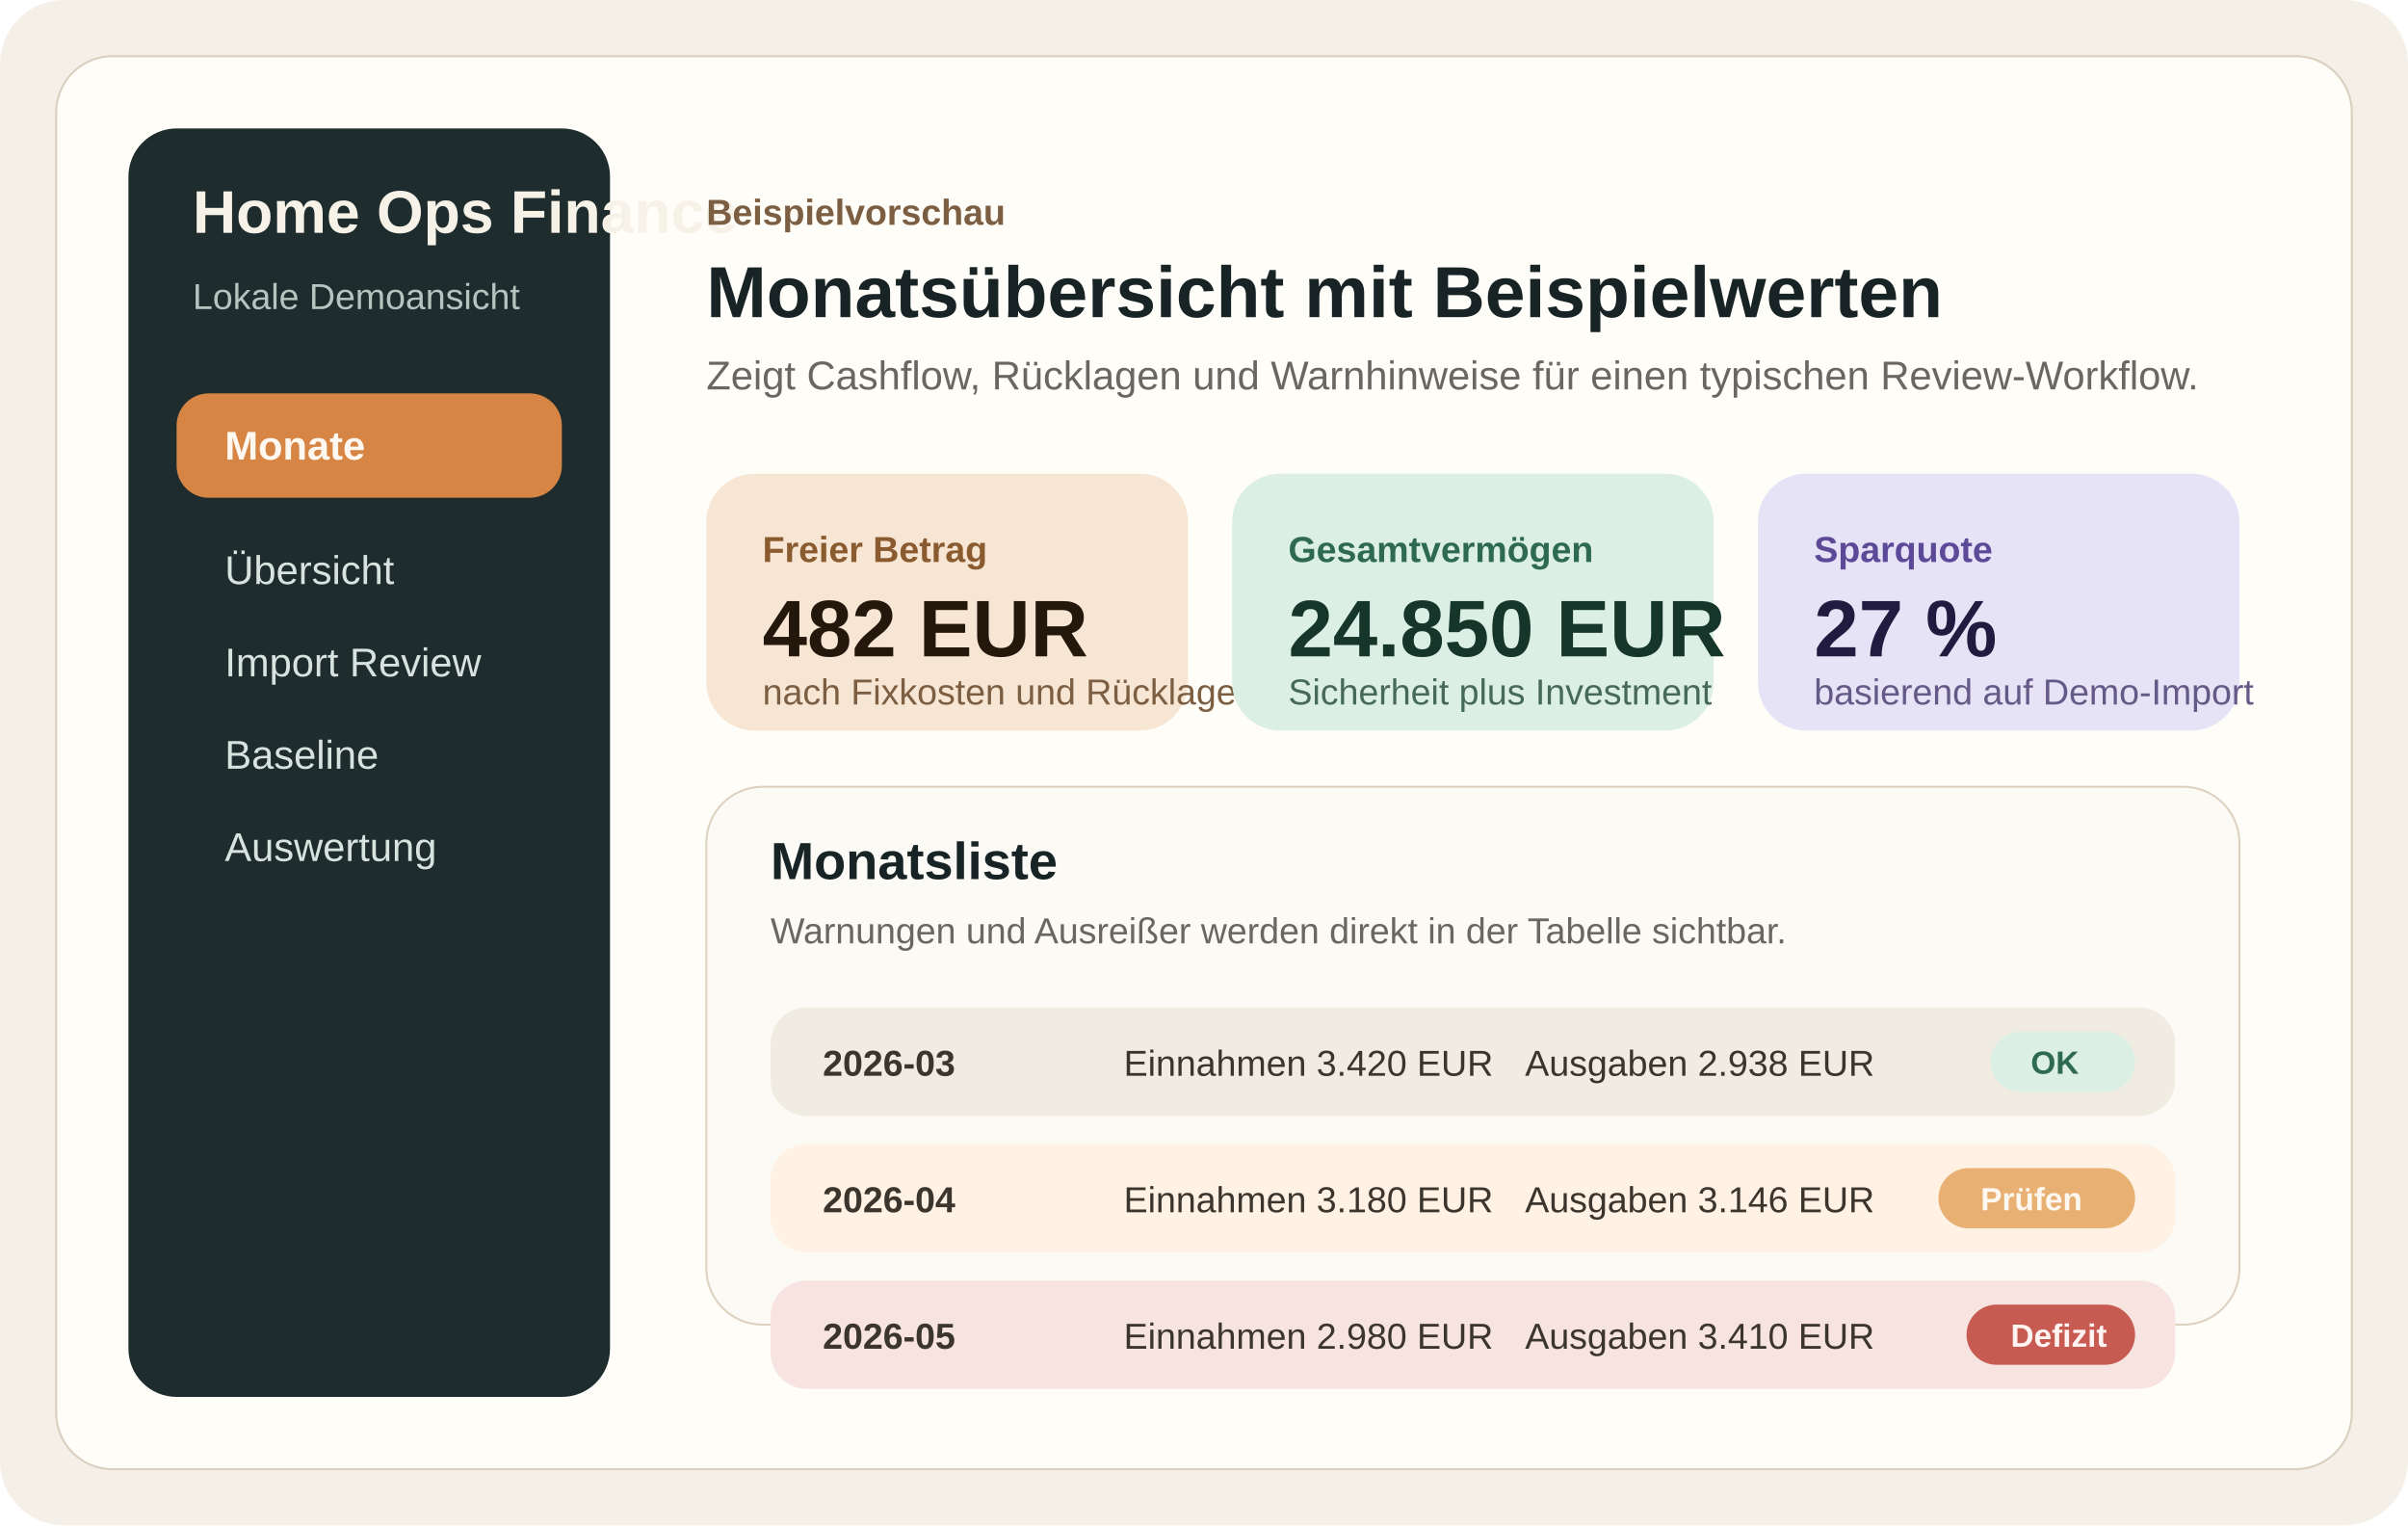
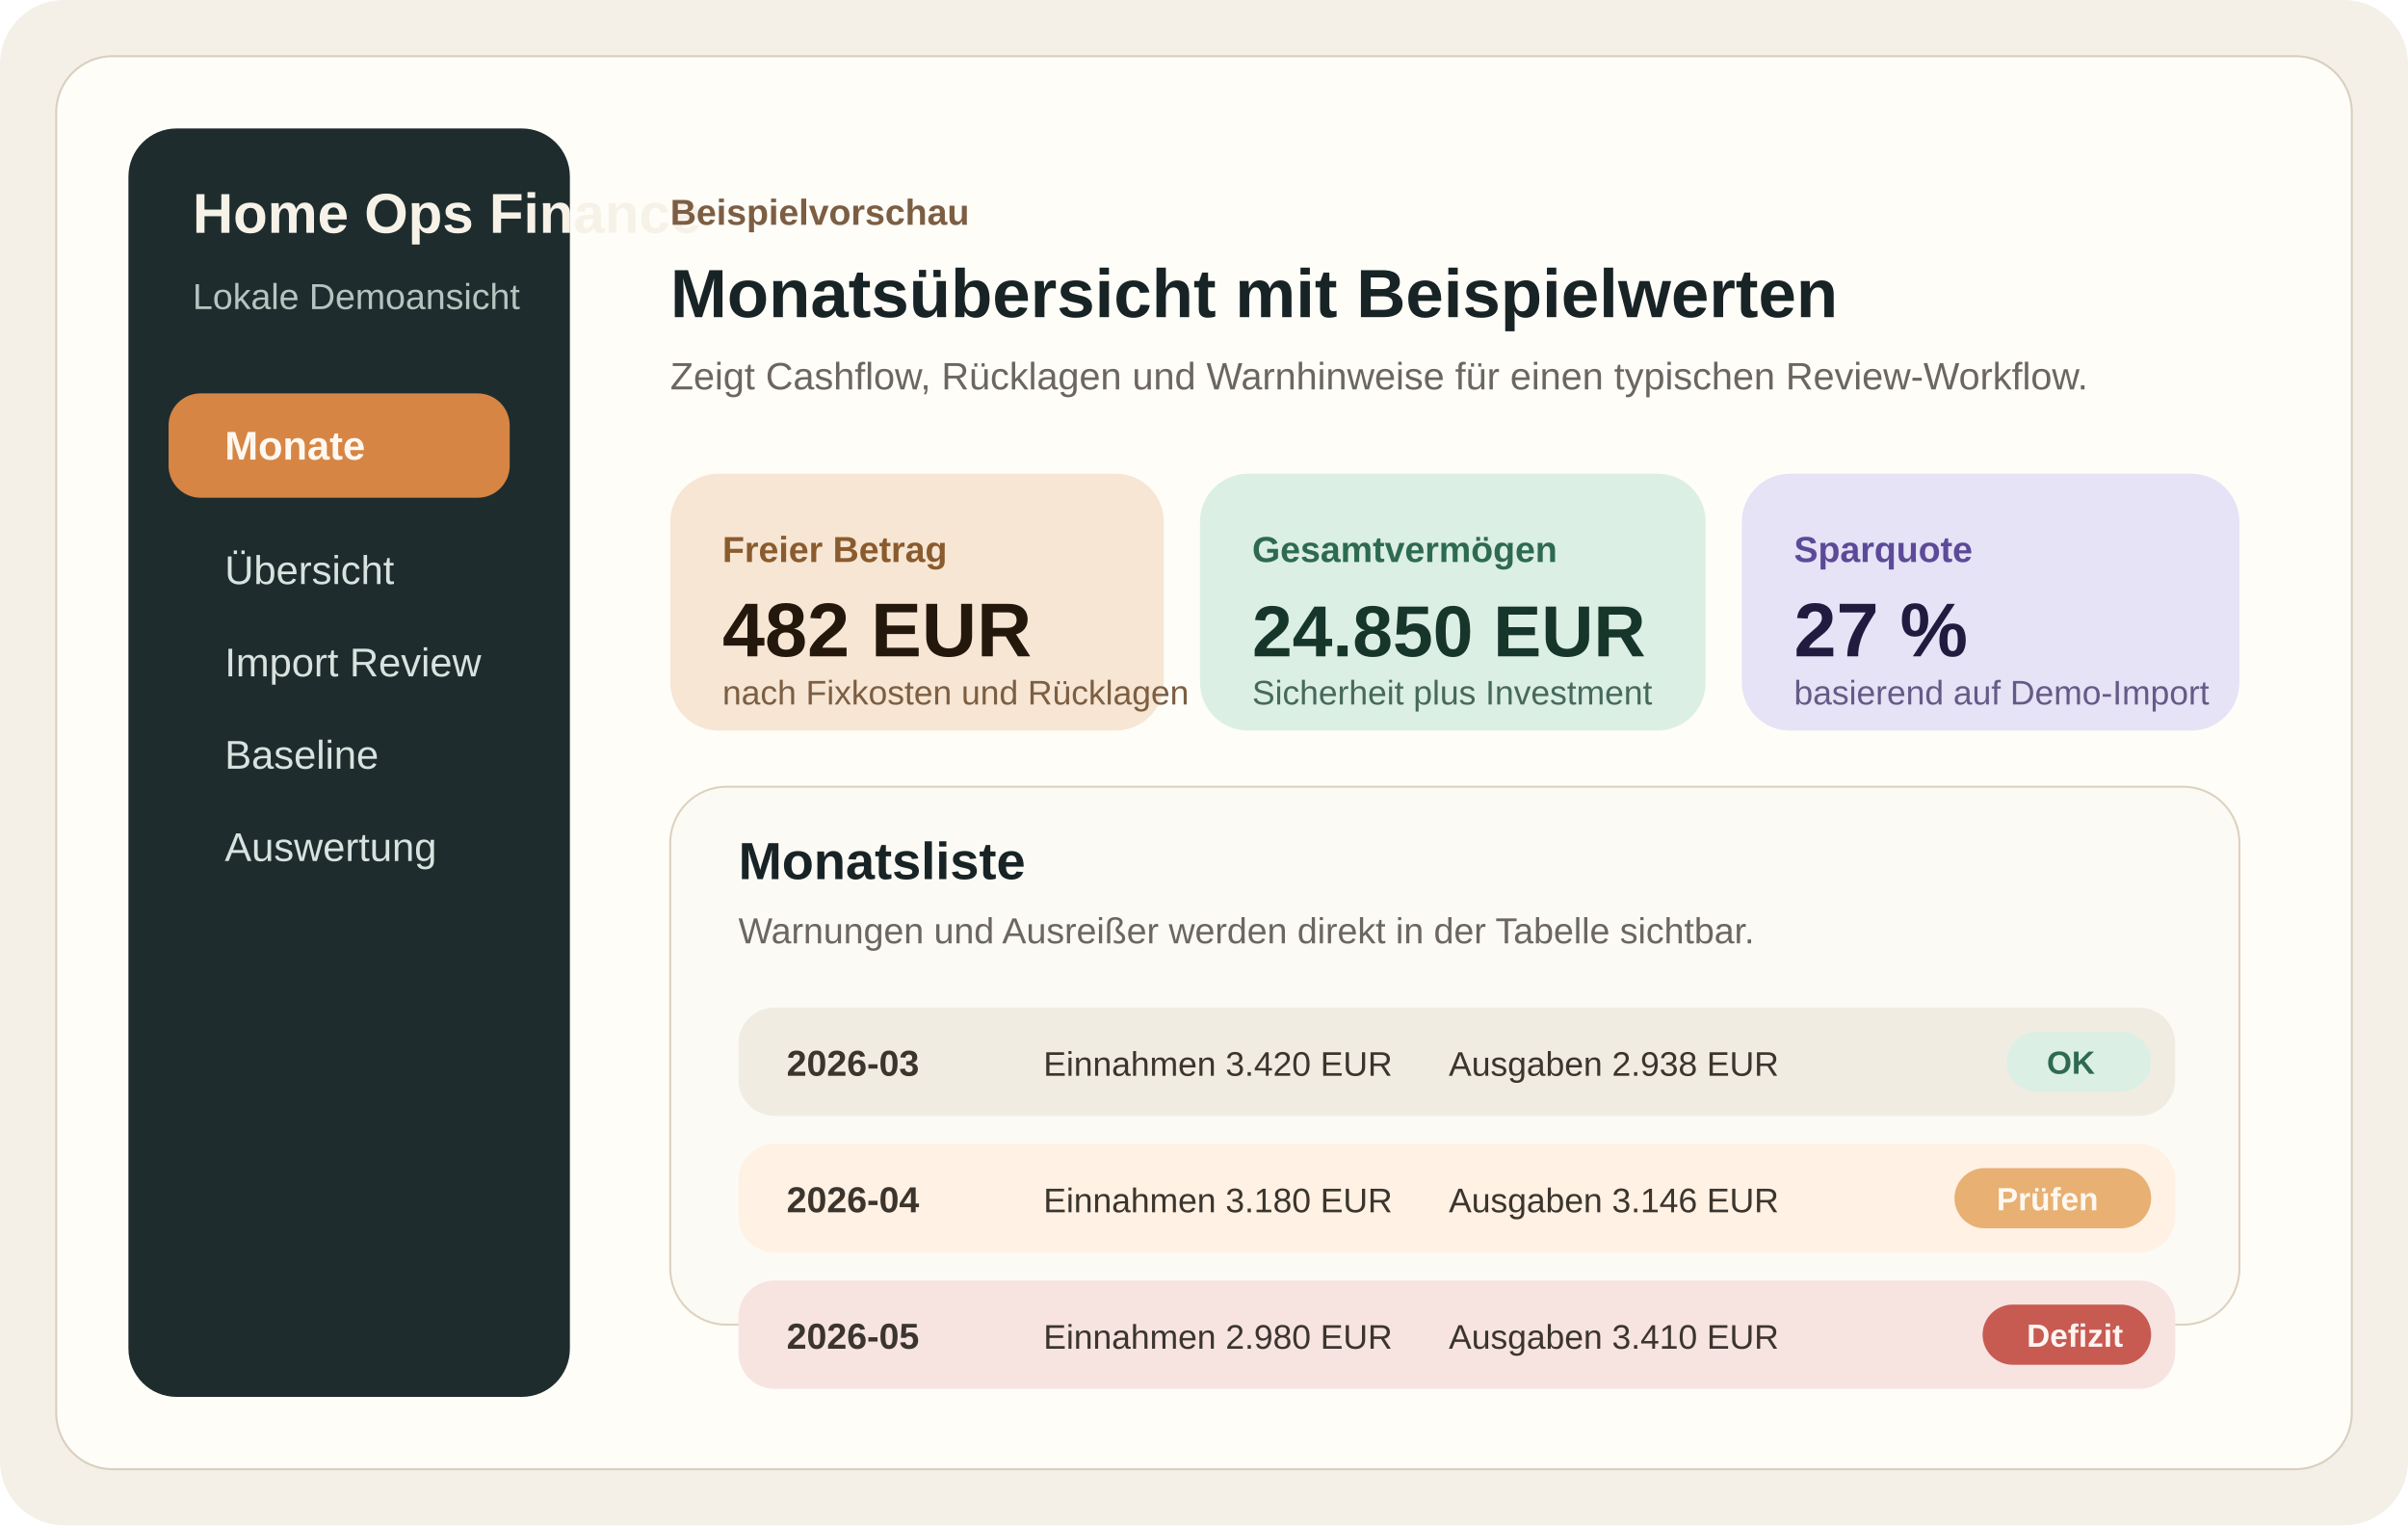
<svg xmlns="http://www.w3.org/2000/svg" width="1200" height="760" viewBox="0 0 1200 760" fill="none">
  <rect width="1200" height="760" rx="32" fill="#F4F0E8" />
  <rect x="28" y="28" width="1144" height="704" rx="28" fill="#FFFDF8" stroke="#D9CFBE" />
-   <rect x="64" y="64" width="240" height="632" rx="24" fill="#1E2C2D" />
-   <text x="96" y="116" fill="#F7F2E8" font-family="Arial, sans-serif" font-size="30" font-weight="700">Home Ops Finance</text>
+   <rect x="64" y="64" width="220" height="632" rx="24" fill="#1E2C2D" />
+   <text x="96" y="116" fill="#F7F2E8" font-family="Arial, sans-serif" font-size="28" font-weight="700">Home Ops Finance</text>
  <text x="96" y="154" fill="#B6C4C0" font-family="Arial, sans-serif" font-size="18">Lokale Demoansicht</text>
-   <rect x="88" y="196" width="192" height="52" rx="16" fill="#D68544" />
+   <rect x="84" y="196" width="170" height="52" rx="16" fill="#D68544" />
  <text x="112" y="229" fill="#FFF8F1" font-family="Arial, sans-serif" font-size="20" font-weight="700">Monate</text>
  <text x="112" y="291" fill="#D8E2DF" font-family="Arial, sans-serif" font-size="20">Übersicht</text>
  <text x="112" y="337" fill="#D8E2DF" font-family="Arial, sans-serif" font-size="20">Import Review</text>
  <text x="112" y="383" fill="#D8E2DF" font-family="Arial, sans-serif" font-size="20">Baseline</text>
  <text x="112" y="429" fill="#D8E2DF" font-family="Arial, sans-serif" font-size="20">Auswertung</text>
-   <text x="352" y="112" fill="#7C5E43" font-family="Arial, sans-serif" font-size="18" font-weight="700">Beispielvorschau</text>
-   <text x="352" y="158" fill="#182325" font-family="Arial, sans-serif" font-size="36" font-weight="700">Monatsübersicht mit Beispielwerten</text>
-   <text x="352" y="194" fill="#6B665F" font-family="Arial, sans-serif" font-size="20">Zeigt Cashflow, Rücklagen und Warnhinweise für einen typischen Review-Workflow.</text>
-   <rect x="352" y="236" width="240" height="128" rx="24" fill="#F7E6D4" />
-   <text x="380" y="280" fill="#8A5B2E" font-family="Arial, sans-serif" font-size="18" font-weight="700">Freier Betrag</text>
-   <text x="380" y="327" fill="#24180D" font-family="Arial, sans-serif" font-size="40" font-weight="700">482 EUR</text>
-   <text x="380" y="351" fill="#7C5E43" font-family="Arial, sans-serif" font-size="18">nach Fixkosten und Rücklagen</text>
-   <rect x="614" y="236" width="240" height="128" rx="24" fill="#DCEFE5" />
-   <text x="642" y="280" fill="#2E6A52" font-family="Arial, sans-serif" font-size="18" font-weight="700">Gesamtvermögen</text>
-   <text x="642" y="327" fill="#17362B" font-family="Arial, sans-serif" font-size="40" font-weight="700">24.850 EUR</text>
-   <text x="642" y="351" fill="#46695C" font-family="Arial, sans-serif" font-size="18">Sicherheit plus Investment</text>
-   <rect x="876" y="236" width="240" height="128" rx="24" fill="#E6E3F6" />
-   <text x="904" y="280" fill="#5C4A98" font-family="Arial, sans-serif" font-size="18" font-weight="700">Sparquote</text>
-   <text x="904" y="327" fill="#211B3F" font-family="Arial, sans-serif" font-size="40" font-weight="700">27 %</text>
-   <text x="904" y="351" fill="#655A87" font-family="Arial, sans-serif" font-size="18">basierend auf Demo-Import</text>
-   <rect x="352" y="392" width="764" height="268" rx="28" fill="#FCFAF5" stroke="#DDD2C0" />
-   <text x="384" y="438" fill="#182325" font-family="Arial, sans-serif" font-size="26" font-weight="700">Monatsliste</text>
-   <text x="384" y="470" fill="#6B665F" font-family="Arial, sans-serif" font-size="18">Warnungen und Ausreißer werden direkt in der Tabelle sichtbar.</text>
-   <rect x="384" y="502" width="700" height="54" rx="18" fill="#F1ECE2" />
-   <text x="410" y="536" fill="#3B352E" font-family="Arial, sans-serif" font-size="18" font-weight="700">2026-03</text>
-   <text x="560" y="536" fill="#3B352E" font-family="Arial, sans-serif" font-size="18">Einnahmen 3.420 EUR</text>
-   <text x="760" y="536" fill="#3B352E" font-family="Arial, sans-serif" font-size="18">Ausgaben 2.938 EUR</text>
-   <rect x="992" y="514" width="72" height="30" rx="15" fill="#DCEFE5" />
-   <text x="1012" y="535" fill="#2E6A52" font-family="Arial, sans-serif" font-size="16" font-weight="700">OK</text>
-   <rect x="384" y="570" width="700" height="54" rx="18" fill="#FFF1E3" />
-   <text x="410" y="604" fill="#3B352E" font-family="Arial, sans-serif" font-size="18" font-weight="700">2026-04</text>
-   <text x="560" y="604" fill="#3B352E" font-family="Arial, sans-serif" font-size="18">Einnahmen 3.180 EUR</text>
-   <text x="760" y="604" fill="#3B352E" font-family="Arial, sans-serif" font-size="18">Ausgaben 3.146 EUR</text>
-   <rect x="966" y="582" width="98" height="30" rx="15" fill="#E8B073" />
-   <text x="987" y="603" fill="#FFF8F0" font-family="Arial, sans-serif" font-size="16" font-weight="700">Prüfen</text>
-   <rect x="384" y="638" width="700" height="54" rx="18" fill="#F7E4E1" />
-   <text x="410" y="672" fill="#3B352E" font-family="Arial, sans-serif" font-size="18" font-weight="700">2026-05</text>
-   <text x="560" y="672" fill="#3B352E" font-family="Arial, sans-serif" font-size="18">Einnahmen 2.980 EUR</text>
-   <text x="760" y="672" fill="#3B352E" font-family="Arial, sans-serif" font-size="18">Ausgaben 3.410 EUR</text>
-   <rect x="980" y="650" width="84" height="30" rx="15" fill="#C75B52" />
-   <text x="1002" y="671" fill="#FFF4F2" font-family="Arial, sans-serif" font-size="16" font-weight="700">Defizit</text>
+   <text x="334" y="112" fill="#7C5E43" font-family="Arial, sans-serif" font-size="18" font-weight="700">Beispielvorschau</text>
+   <text x="334" y="158" fill="#182325" font-family="Arial, sans-serif" font-size="34" font-weight="700">Monatsübersicht mit Beispielwerten</text>
+   <text x="334" y="194" fill="#6B665F" font-family="Arial, sans-serif" font-size="19">Zeigt Cashflow, Rücklagen und Warnhinweise für einen typischen Review-Workflow.</text>
+   <rect x="334" y="236" width="246" height="128" rx="24" fill="#F7E6D4" />
+   <text x="360" y="280" fill="#8A5B2E" font-family="Arial, sans-serif" font-size="18" font-weight="700">Freier Betrag</text>
+   <text x="360" y="327" fill="#24180D" font-family="Arial, sans-serif" font-size="38" font-weight="700">482 EUR</text>
+   <text x="360" y="351" fill="#7C5E43" font-family="Arial, sans-serif" font-size="17">nach Fixkosten und Rücklagen</text>
+   <rect x="598" y="236" width="252" height="128" rx="24" fill="#DCEFE5" />
+   <text x="624" y="280" fill="#2E6A52" font-family="Arial, sans-serif" font-size="18" font-weight="700">Gesamtvermögen</text>
+   <text x="624" y="327" fill="#17362B" font-family="Arial, sans-serif" font-size="36" font-weight="700">24.850 EUR</text>
+   <text x="624" y="351" fill="#46695C" font-family="Arial, sans-serif" font-size="17">Sicherheit plus Investment</text>
+   <rect x="868" y="236" width="248" height="128" rx="24" fill="#E6E3F6" />
+   <text x="894" y="280" fill="#5C4A98" font-family="Arial, sans-serif" font-size="18" font-weight="700">Sparquote</text>
+   <text x="894" y="327" fill="#211B3F" font-family="Arial, sans-serif" font-size="38" font-weight="700">27 %</text>
+   <text x="894" y="351" fill="#655A87" font-family="Arial, sans-serif" font-size="17">basierend auf Demo-Import</text>
+   <rect x="334" y="392" width="782" height="268" rx="28" fill="#FCFAF5" stroke="#DDD2C0" />
+   <text x="368" y="438" fill="#182325" font-family="Arial, sans-serif" font-size="26" font-weight="700">Monatsliste</text>
+   <text x="368" y="470" fill="#6B665F" font-family="Arial, sans-serif" font-size="18">Warnungen und Ausreißer werden direkt in der Tabelle sichtbar.</text>
+   <rect x="368" y="502" width="716" height="54" rx="18" fill="#F1ECE2" />
+   <text x="392" y="536" fill="#3B352E" font-family="Arial, sans-serif" font-size="18" font-weight="700">2026-03</text>
+   <text x="520" y="536" fill="#3B352E" font-family="Arial, sans-serif" font-size="17">Einnahmen 3.420 EUR</text>
+   <text x="722" y="536" fill="#3B352E" font-family="Arial, sans-serif" font-size="17">Ausgaben 2.938 EUR</text>
+   <rect x="1000" y="514" width="72" height="30" rx="15" fill="#DCEFE5" />
+   <text x="1020" y="535" fill="#2E6A52" font-family="Arial, sans-serif" font-size="16" font-weight="700">OK</text>
+   <rect x="368" y="570" width="716" height="54" rx="18" fill="#FFF1E3" />
+   <text x="392" y="604" fill="#3B352E" font-family="Arial, sans-serif" font-size="18" font-weight="700">2026-04</text>
+   <text x="520" y="604" fill="#3B352E" font-family="Arial, sans-serif" font-size="17">Einnahmen 3.180 EUR</text>
+   <text x="722" y="604" fill="#3B352E" font-family="Arial, sans-serif" font-size="17">Ausgaben 3.146 EUR</text>
+   <rect x="974" y="582" width="98" height="30" rx="15" fill="#E8B073" />
+   <text x="995" y="603" fill="#FFF8F0" font-family="Arial, sans-serif" font-size="16" font-weight="700">Prüfen</text>
+   <rect x="368" y="638" width="716" height="54" rx="18" fill="#F7E4E1" />
+   <text x="392" y="672" fill="#3B352E" font-family="Arial, sans-serif" font-size="18" font-weight="700">2026-05</text>
+   <text x="520" y="672" fill="#3B352E" font-family="Arial, sans-serif" font-size="17">Einnahmen 2.980 EUR</text>
+   <text x="722" y="672" fill="#3B352E" font-family="Arial, sans-serif" font-size="17">Ausgaben 3.410 EUR</text>
+   <rect x="988" y="650" width="84" height="30" rx="15" fill="#C75B52" />
+   <text x="1010" y="671" fill="#FFF4F2" font-family="Arial, sans-serif" font-size="16" font-weight="700">Defizit</text>
</svg>
